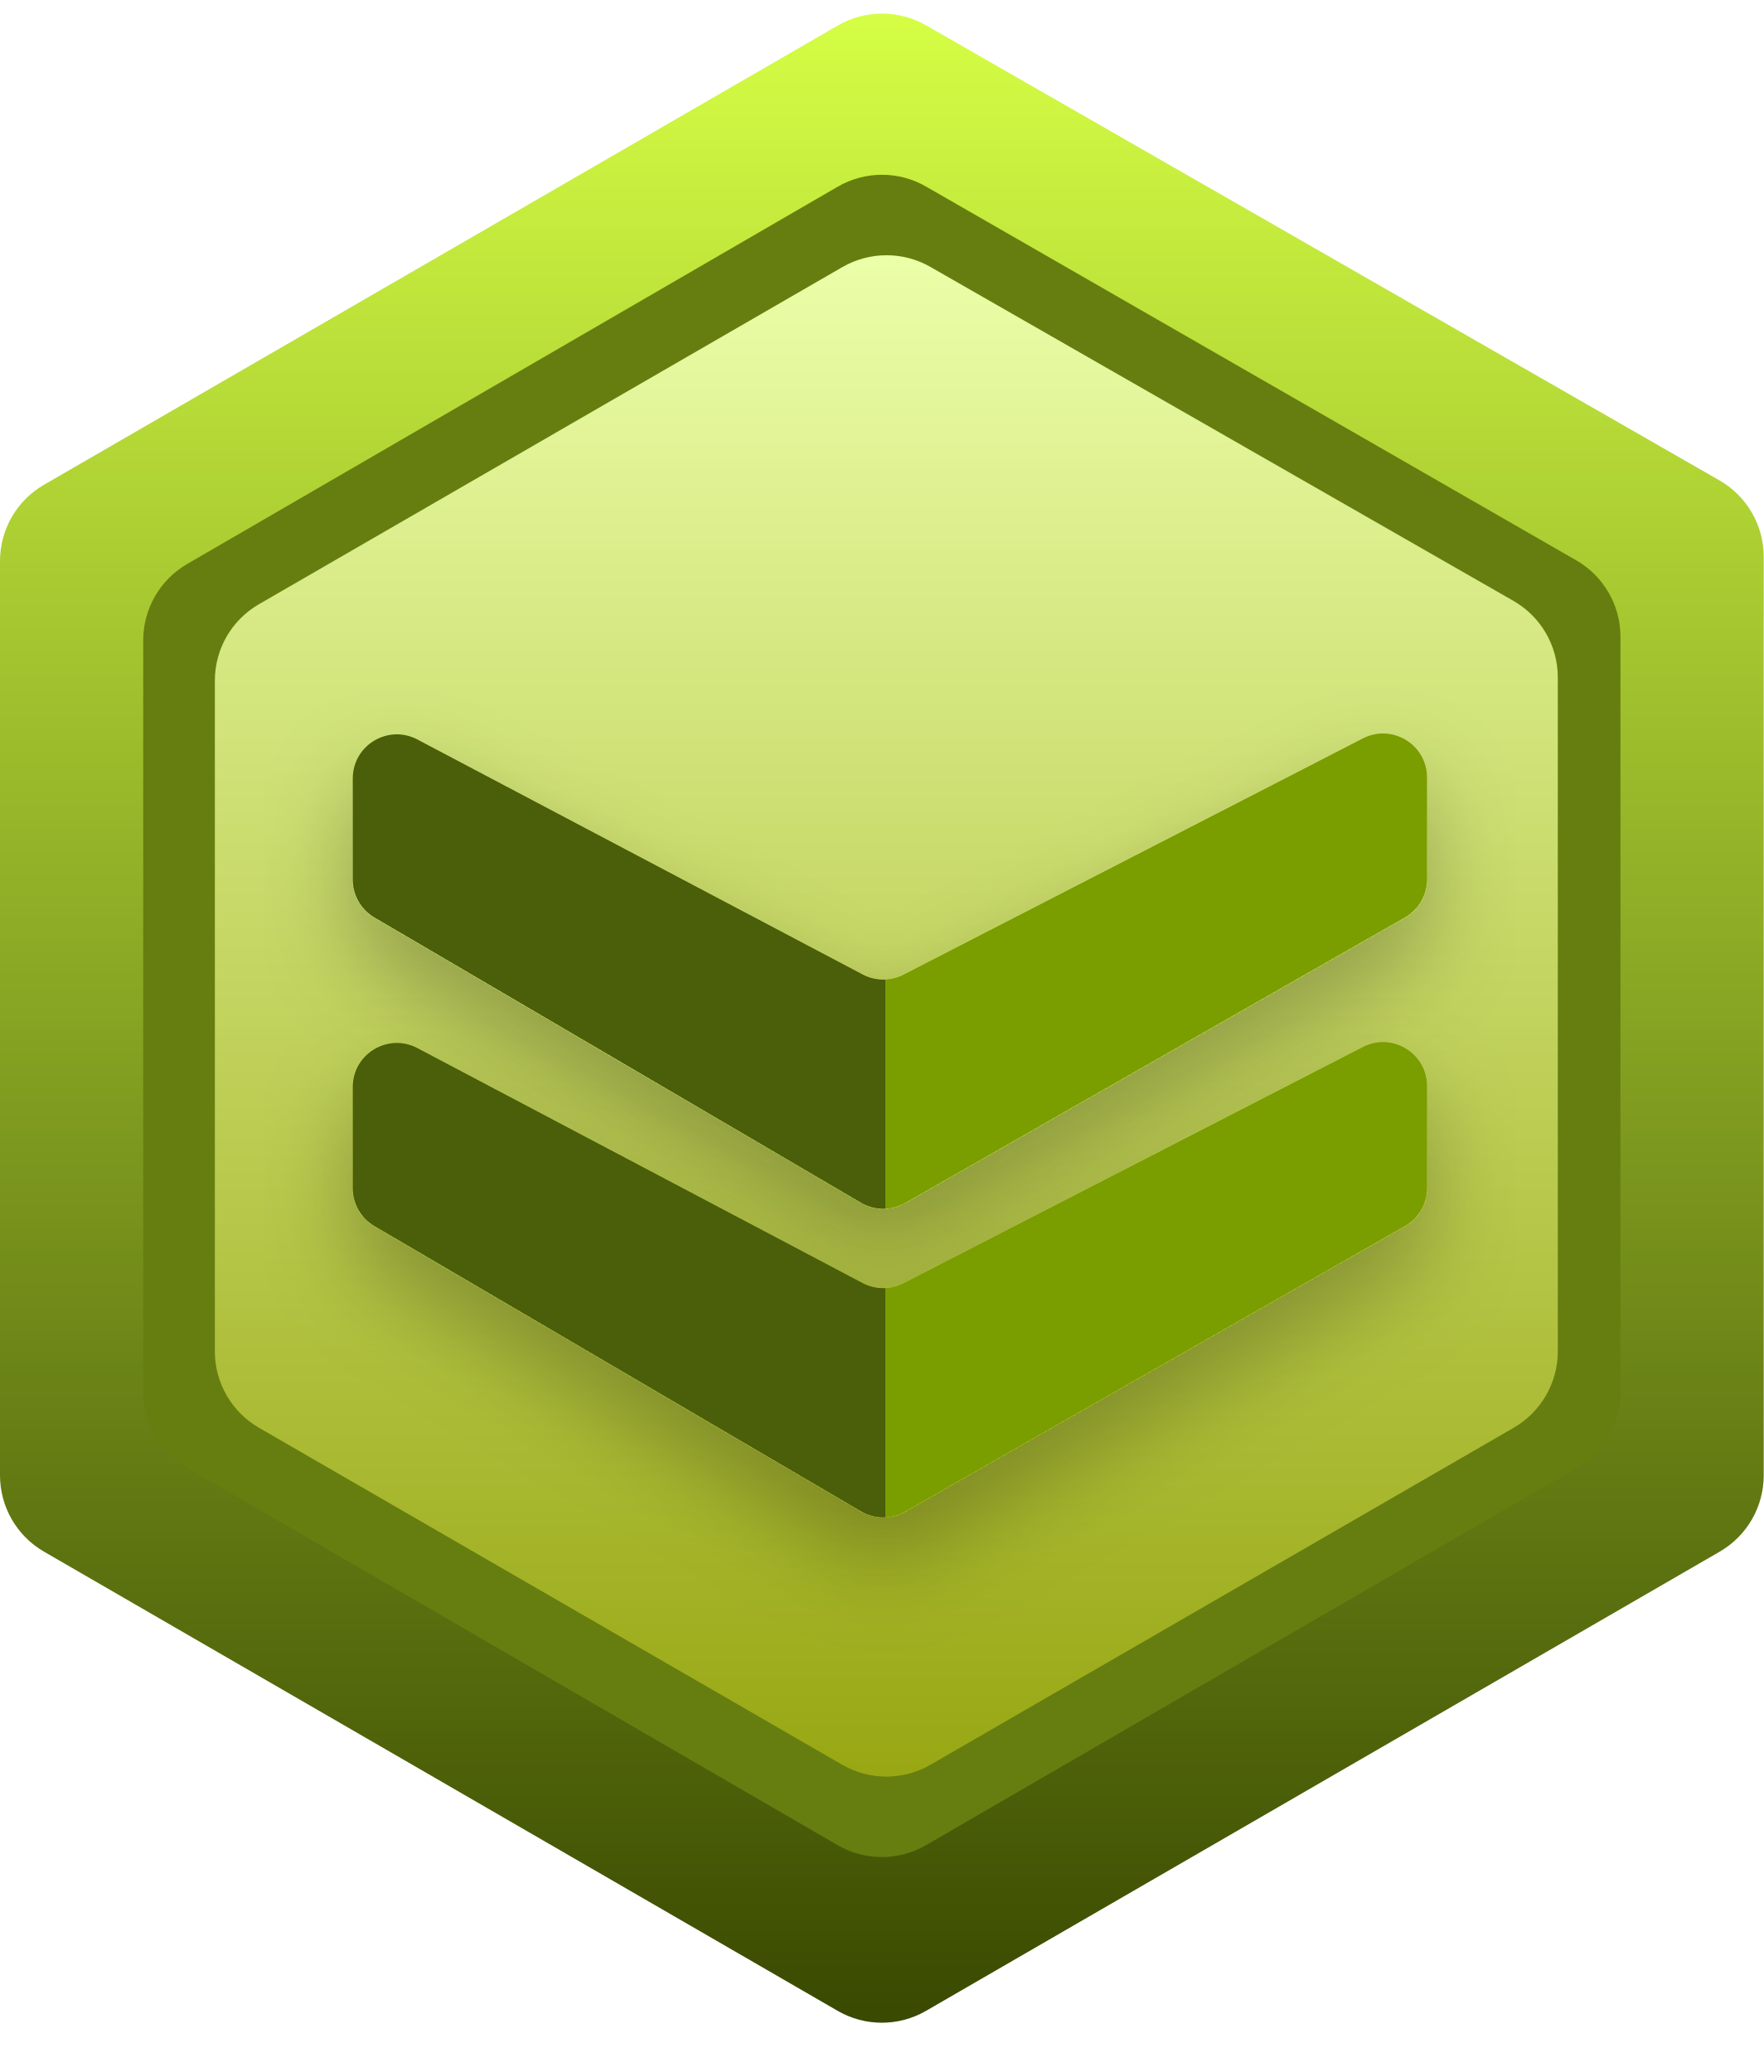
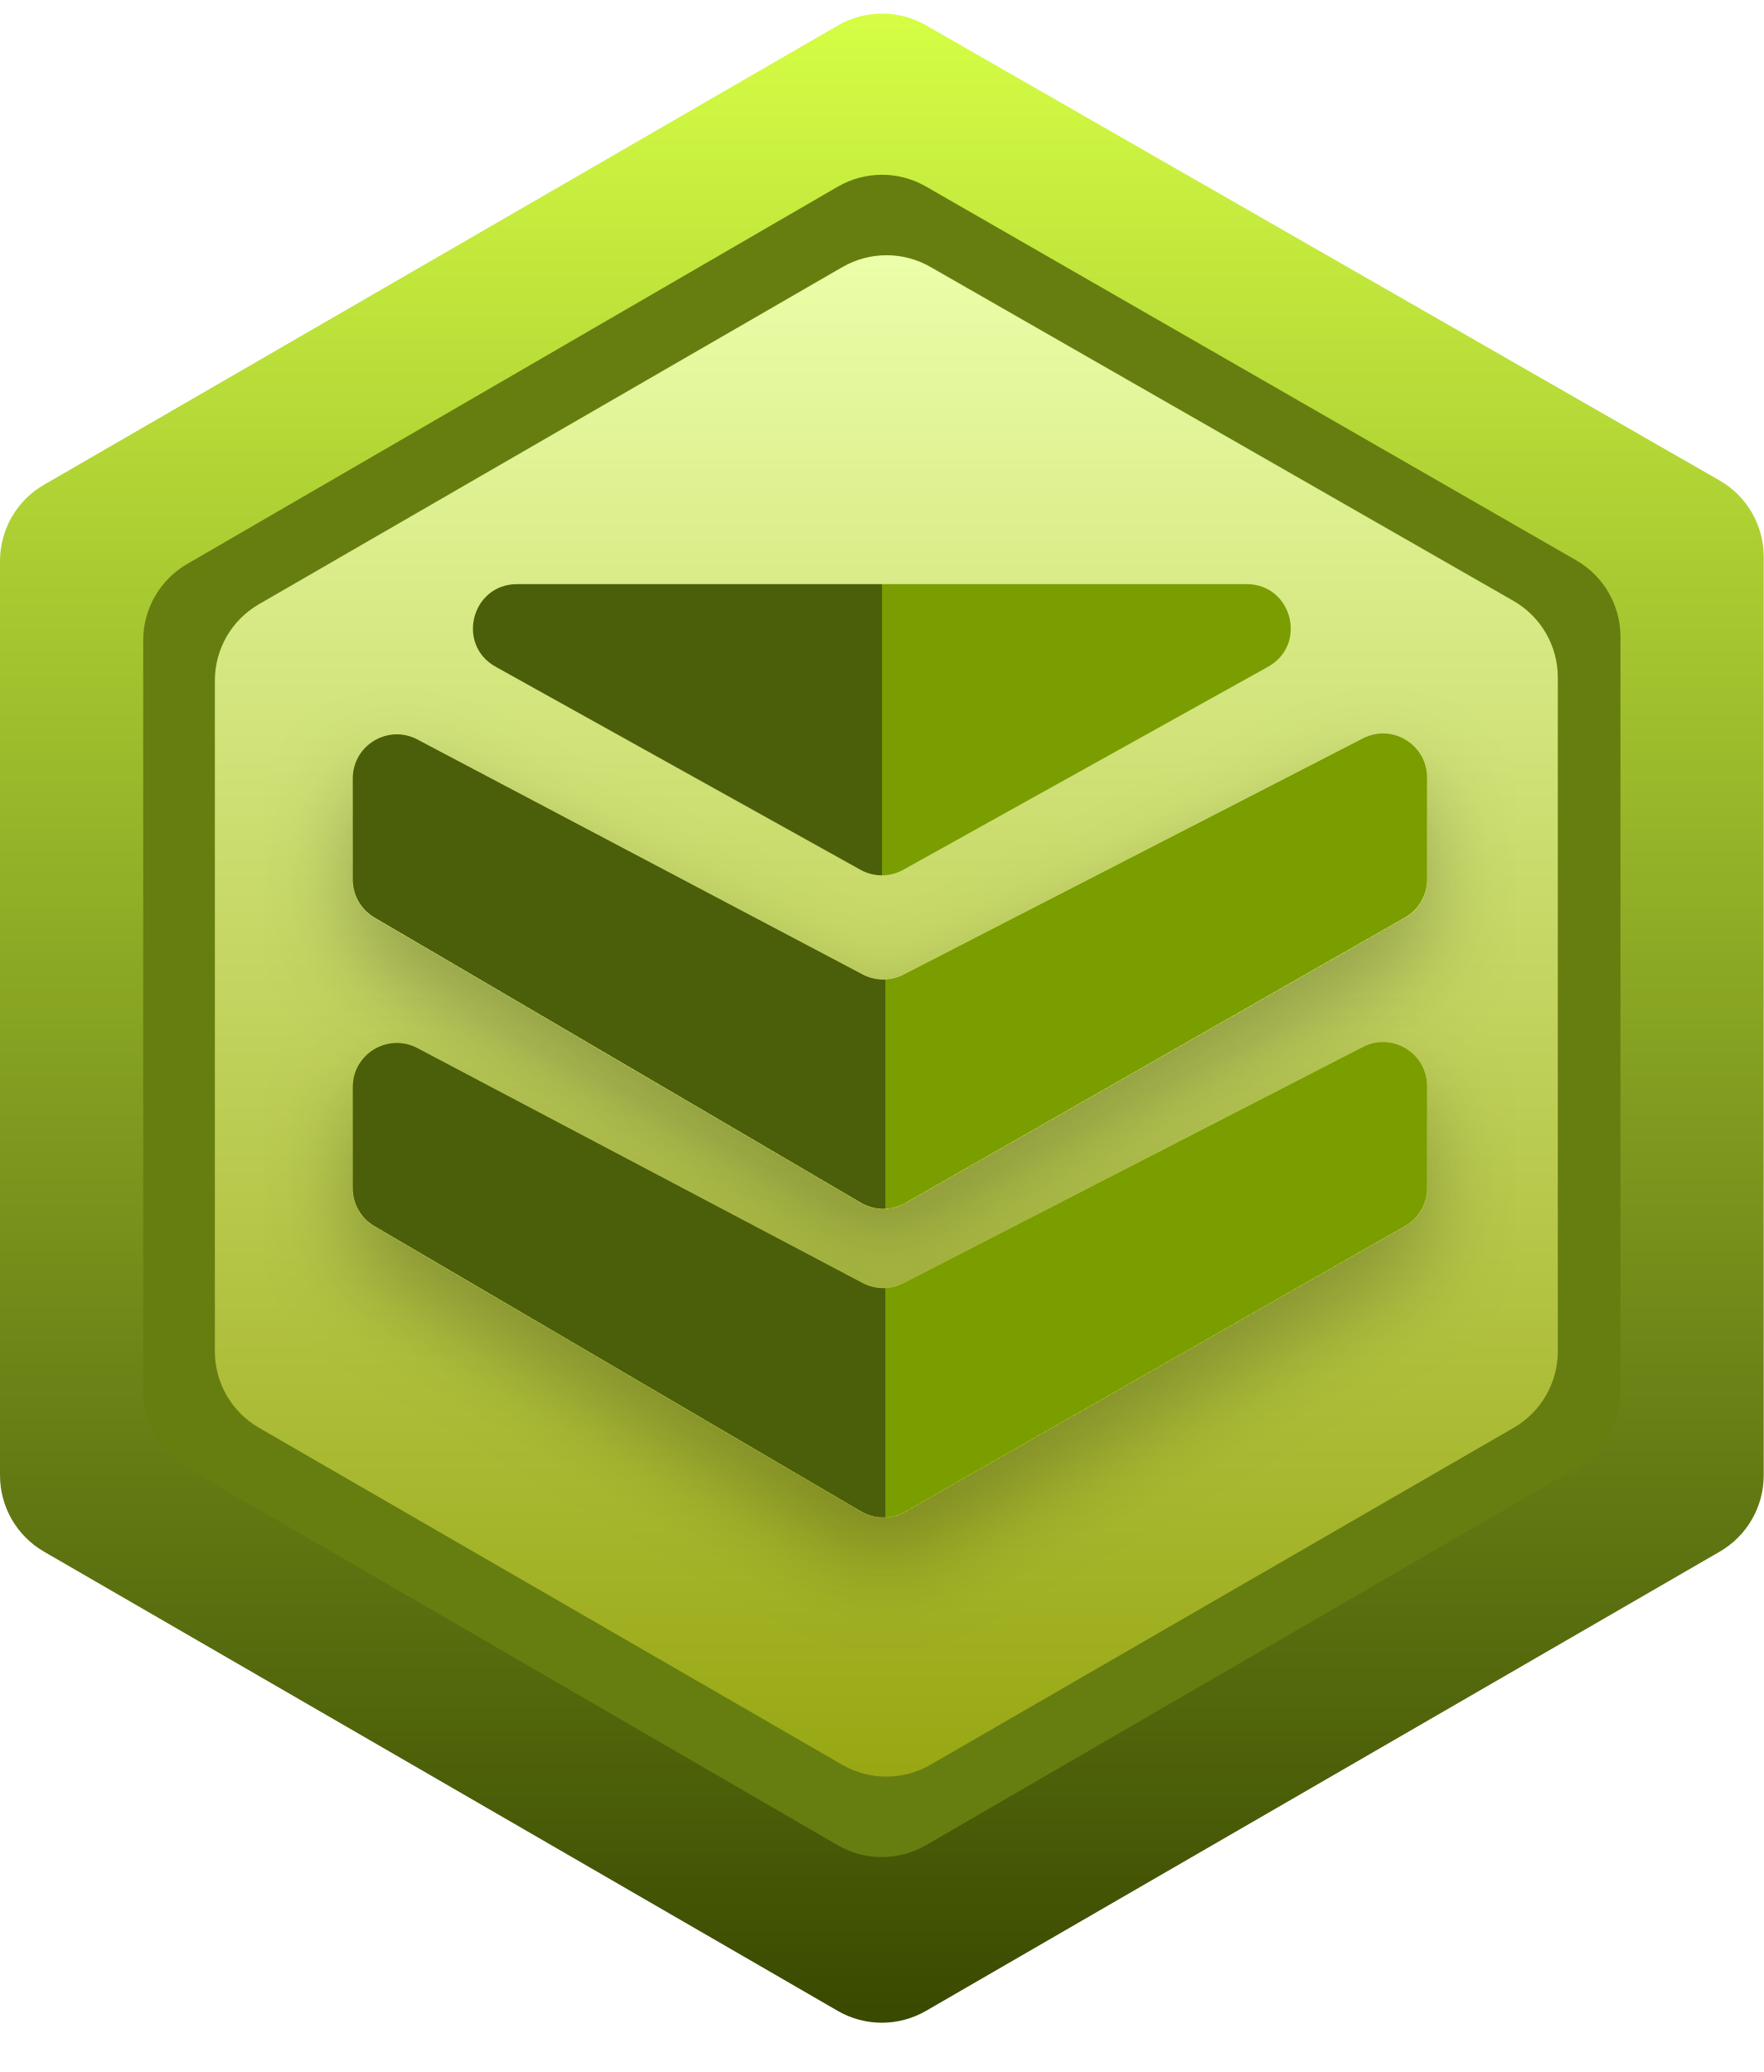
<svg xmlns="http://www.w3.org/2000/svg" width="40" height="47" viewBox="0 0 40 47" fill="none">
-   <path d="M0 12.727C0 12.013 0.38 11.353 0.998 10.996L19.003 0.577C19.62 0.22 20.381 0.218 21 0.573L38.995 10.896C39.617 11.252 40 11.914 40 12.63V33.466C40 34.18 39.62 34.839 39.002 35.197L21.002 45.613C20.382 45.972 19.618 45.972 18.998 45.613L0.998 35.197C0.38 34.839 0 34.18 0 33.466V12.727Z" fill="url(#paint0_linear_942_320)" />
+   <path d="M0 12.727C0 12.013 0.38 11.353 0.998 10.996L19.003 0.577C19.62 0.22 20.381 0.218 21 0.573L38.995 10.896C39.617 11.252 40 11.914 40 12.63V33.466C40 34.18 39.62 34.839 39.002 35.197L21.002 45.613C20.382 45.972 19.618 45.972 18.998 45.613L0.998 35.197C0.38 34.839 0 34.18 0 33.466V12.727Z" fill="url(#paint0_linear_1137_2)" />
  <path d="M3.248 14.524C3.248 13.81 3.628 13.151 4.245 12.793L19 4.234C19.618 3.876 20.381 3.874 21.001 4.231L35.748 12.71C36.368 13.066 36.751 13.728 36.751 14.443V31.568C36.751 32.281 36.371 32.94 35.754 33.298L21.003 41.854C20.382 42.214 19.616 42.214 18.996 41.854L4.245 33.298C3.628 32.94 3.248 32.281 3.248 31.568V14.524Z" fill="#667E10" />
-   <path d="M4.873 15.438C4.873 14.723 5.254 14.063 5.872 13.706L19.105 6.058C19.722 5.702 20.482 5.7 21.1 6.054L34.324 13.63C34.946 13.986 35.33 14.649 35.33 15.365V30.654C35.33 31.368 34.949 32.028 34.331 32.386L21.102 40.031C20.483 40.389 19.72 40.389 19.101 40.031L5.872 32.386C5.254 32.028 4.873 31.368 4.873 30.654V15.438Z" fill="url(#paint1_linear_942_320)" />
-   <g filter="url(#filter0_d_942_320)">
-     <path d="M8 17.659C8 16.905 8.801 16.423 9.467 16.774L19.565 22.104C19.854 22.256 20.198 22.258 20.489 22.109L30.908 16.75C31.574 16.407 32.365 16.89 32.365 17.639V19.943C32.365 20.302 32.173 20.633 31.862 20.811L20.528 27.287C20.217 27.464 19.835 27.462 19.526 27.281L8.494 20.813C8.188 20.633 8 20.305 8 19.95V17.659Z" fill="url(#paint2_linear_942_320)" />
+   <path d="M4.873 15.438C4.873 14.723 5.254 14.063 5.872 13.706L19.105 6.058C19.722 5.702 20.482 5.7 21.1 6.054L34.324 13.63C34.946 13.986 35.33 14.649 35.33 15.365V30.654C35.33 31.368 34.949 32.028 34.331 32.386L21.102 40.031C20.483 40.389 19.72 40.389 19.101 40.031L5.872 32.386C5.254 32.028 4.873 31.368 4.873 30.654V15.438Z" fill="url(#paint1_linear_1137_2)" />
+   <g filter="url(#filter0_d_1137_2)">
+     <path d="M8 17.659C8 16.905 8.801 16.423 9.467 16.774L19.565 22.104C19.854 22.256 20.198 22.258 20.489 22.109L30.908 16.75C31.574 16.407 32.365 16.89 32.365 17.639V19.943C32.365 20.302 32.173 20.633 31.862 20.811L20.528 27.287C20.217 27.464 19.835 27.462 19.526 27.281L8.494 20.813C8.188 20.633 8 20.305 8 19.95V17.659Z" fill="url(#paint2_linear_1137_2)" />
  </g>
-   <g filter="url(#filter1_d_942_320)">
-     <path d="M8 24.659C8 23.905 8.801 23.423 9.467 23.774L19.565 29.104C19.854 29.256 20.198 29.258 20.489 29.109L30.908 23.75C31.574 23.407 32.365 23.89 32.365 24.639V26.943C32.365 27.302 32.173 27.633 31.862 27.811L20.528 34.286C20.217 34.464 19.835 34.462 19.526 34.281L8.494 27.813C8.188 27.633 8 27.305 8 26.95V24.659Z" fill="url(#paint3_linear_942_320)" />
+   <g filter="url(#filter1_d_1137_2)">
+     <path d="M8 24.659C8 23.905 8.801 23.423 9.467 23.774L19.565 29.104C19.854 29.256 20.198 29.258 20.489 29.109L30.908 23.75C31.574 23.407 32.365 23.89 32.365 24.639V26.943C32.365 27.302 32.173 27.633 31.862 27.811L20.528 34.286C20.217 34.464 19.835 34.462 19.526 34.281L8.494 27.813C8.188 27.633 8 27.305 8 26.95V24.659Z" fill="url(#paint3_linear_1137_2)" />
  </g>
+   <path d="M19.514 19.729C19.816 19.898 20.184 19.898 20.486 19.729L28.759 15.124C29.66 14.622 29.304 13.25 28.272 13.25H11.728C10.696 13.25 10.34 14.622 11.241 15.124L19.514 19.729Z" fill="url(#paint4_linear_1137_2)" />
  <defs>
-     <filter id="filter0_d_942_320" x="6" y="15.638" width="28.365" height="14.78" filterUnits="userSpaceOnUse" color-interpolation-filters="sRGB">
+     <filter id="filter0_d_1137_2" x="6" y="15.638" width="28.365" height="14.78" filterUnits="userSpaceOnUse" color-interpolation-filters="sRGB">
      <feFlood flood-opacity="0" result="BackgroundImageFix" />
      <feColorMatrix in="SourceAlpha" type="matrix" values="0 0 0 0 0 0 0 0 0 0 0 0 0 0 0 0 0 0 127 0" result="hardAlpha" />
      <feOffset dy="1" />
      <feGaussianBlur stdDeviation="1" />
      <feComposite in2="hardAlpha" operator="out" />
      <feColorMatrix type="matrix" values="0 0 0 0 0 0 0 0 0 0 0 0 0 0 0 0 0 0 0.25 0" />
-       <feBlend mode="normal" in2="BackgroundImageFix" result="effect1_dropShadow_942_320" />
-       <feBlend mode="normal" in="SourceGraphic" in2="effect1_dropShadow_942_320" result="shape" />
+       <feBlend mode="normal" in2="BackgroundImageFix" result="effect1_dropShadow_1137_2" />
+       <feBlend mode="normal" in="SourceGraphic" in2="effect1_dropShadow_1137_2" result="shape" />
    </filter>
-     <filter id="filter1_d_942_320" x="6" y="22.638" width="28.365" height="14.78" filterUnits="userSpaceOnUse" color-interpolation-filters="sRGB">
+     <filter id="filter1_d_1137_2" x="6" y="22.638" width="28.365" height="14.78" filterUnits="userSpaceOnUse" color-interpolation-filters="sRGB">
      <feFlood flood-opacity="0" result="BackgroundImageFix" />
      <feColorMatrix in="SourceAlpha" type="matrix" values="0 0 0 0 0 0 0 0 0 0 0 0 0 0 0 0 0 0 127 0" result="hardAlpha" />
      <feOffset dy="1" />
      <feGaussianBlur stdDeviation="1" />
      <feComposite in2="hardAlpha" operator="out" />
      <feColorMatrix type="matrix" values="0 0 0 0 0 0 0 0 0 0 0 0 0 0 0 0 0 0 0.25 0" />
-       <feBlend mode="normal" in2="BackgroundImageFix" result="effect1_dropShadow_942_320" />
-       <feBlend mode="normal" in="SourceGraphic" in2="effect1_dropShadow_942_320" result="shape" />
+       <feBlend mode="normal" in2="BackgroundImageFix" result="effect1_dropShadow_1137_2" />
+       <feBlend mode="normal" in="SourceGraphic" in2="effect1_dropShadow_1137_2" result="shape" />
    </filter>
-     <linearGradient id="paint0_linear_942_320" x1="20" y1="0" x2="20" y2="46.193" gradientUnits="userSpaceOnUse">
+     <linearGradient id="paint0_linear_1137_2" x1="20" y1="0" x2="20" y2="46.193" gradientUnits="userSpaceOnUse">
      <stop stop-color="#D6FF45" />
      <stop offset="1" stop-color="#384800" />
    </linearGradient>
-     <linearGradient id="paint1_linear_942_320" x1="20.102" y1="5.482" x2="20.102" y2="40.609" gradientUnits="userSpaceOnUse">
+     <linearGradient id="paint1_linear_1137_2" x1="20.102" y1="5.482" x2="20.102" y2="40.609" gradientUnits="userSpaceOnUse">
      <stop stop-color="#ECFFAA" />
      <stop offset="1" stop-color="#97A611" />
    </linearGradient>
-     <linearGradient id="paint2_linear_942_320" x1="8" y1="21.787" x2="32.365" y2="21.787" gradientUnits="userSpaceOnUse">
+     <linearGradient id="paint2_linear_1137_2" x1="8" y1="21.787" x2="32.365" y2="21.787" gradientUnits="userSpaceOnUse">
      <stop offset="0.496" stop-color="#4B5E09" />
      <stop offset="0.496" stop-color="#7A9D00" />
    </linearGradient>
-     <linearGradient id="paint3_linear_942_320" x1="8" y1="28.787" x2="32.365" y2="28.787" gradientUnits="userSpaceOnUse">
+     <linearGradient id="paint3_linear_1137_2" x1="8" y1="28.787" x2="32.365" y2="28.787" gradientUnits="userSpaceOnUse">
      <stop offset="0.496" stop-color="#4B5E09" />
      <stop offset="0.496" stop-color="#7A9D00" />
    </linearGradient>
+     <linearGradient id="paint4_linear_1137_2" x1="6" y1="15.5" x2="34" y2="15.5" gradientUnits="userSpaceOnUse">
+       <stop offset="0.5" stop-color="#4B5E09" />
+       <stop offset="0.5" stop-color="#7A9D01" />
+     </linearGradient>
  </defs>
</svg>
